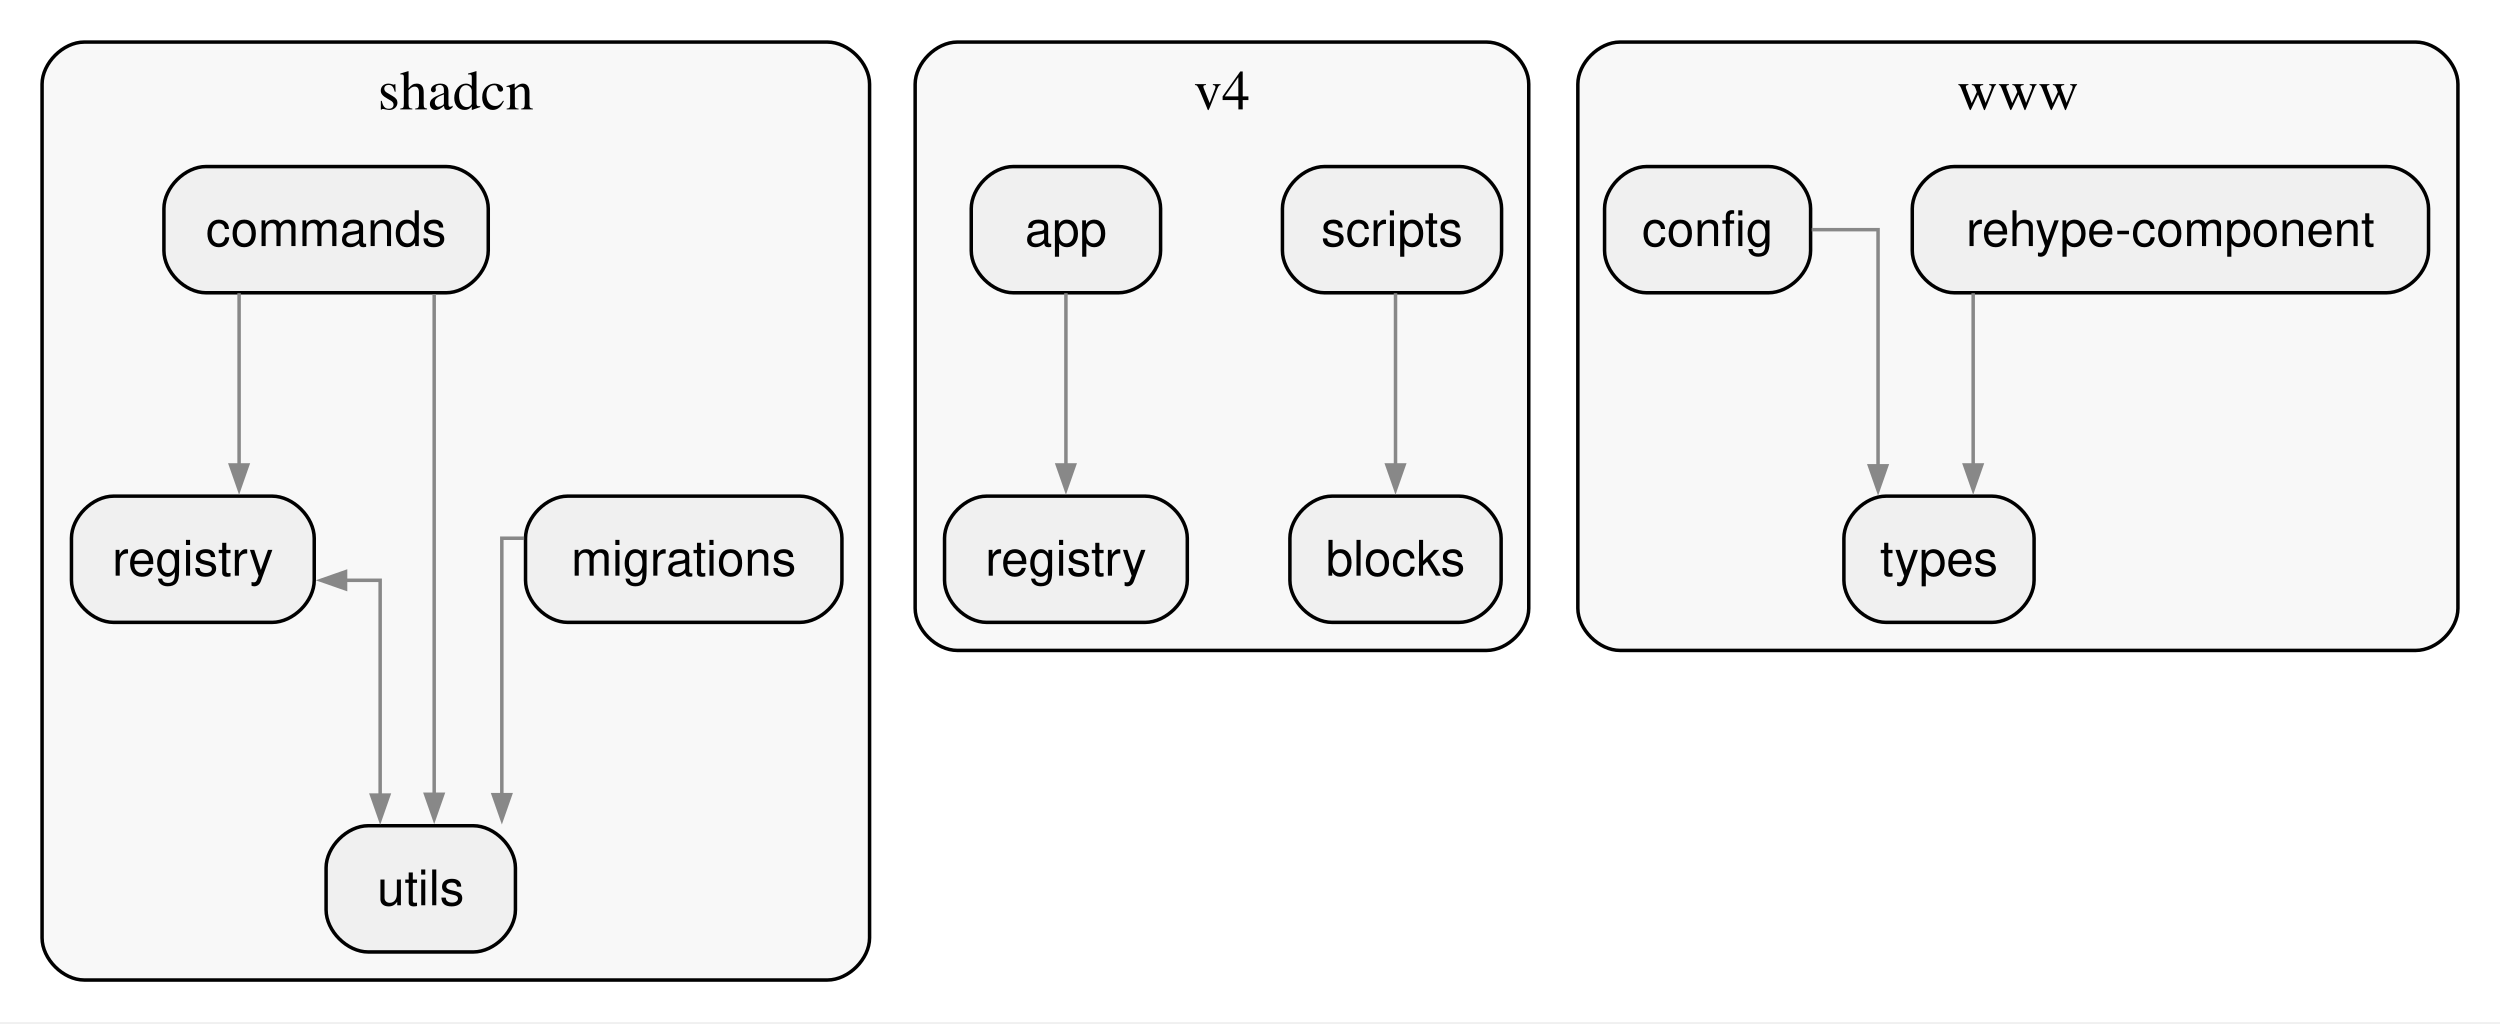
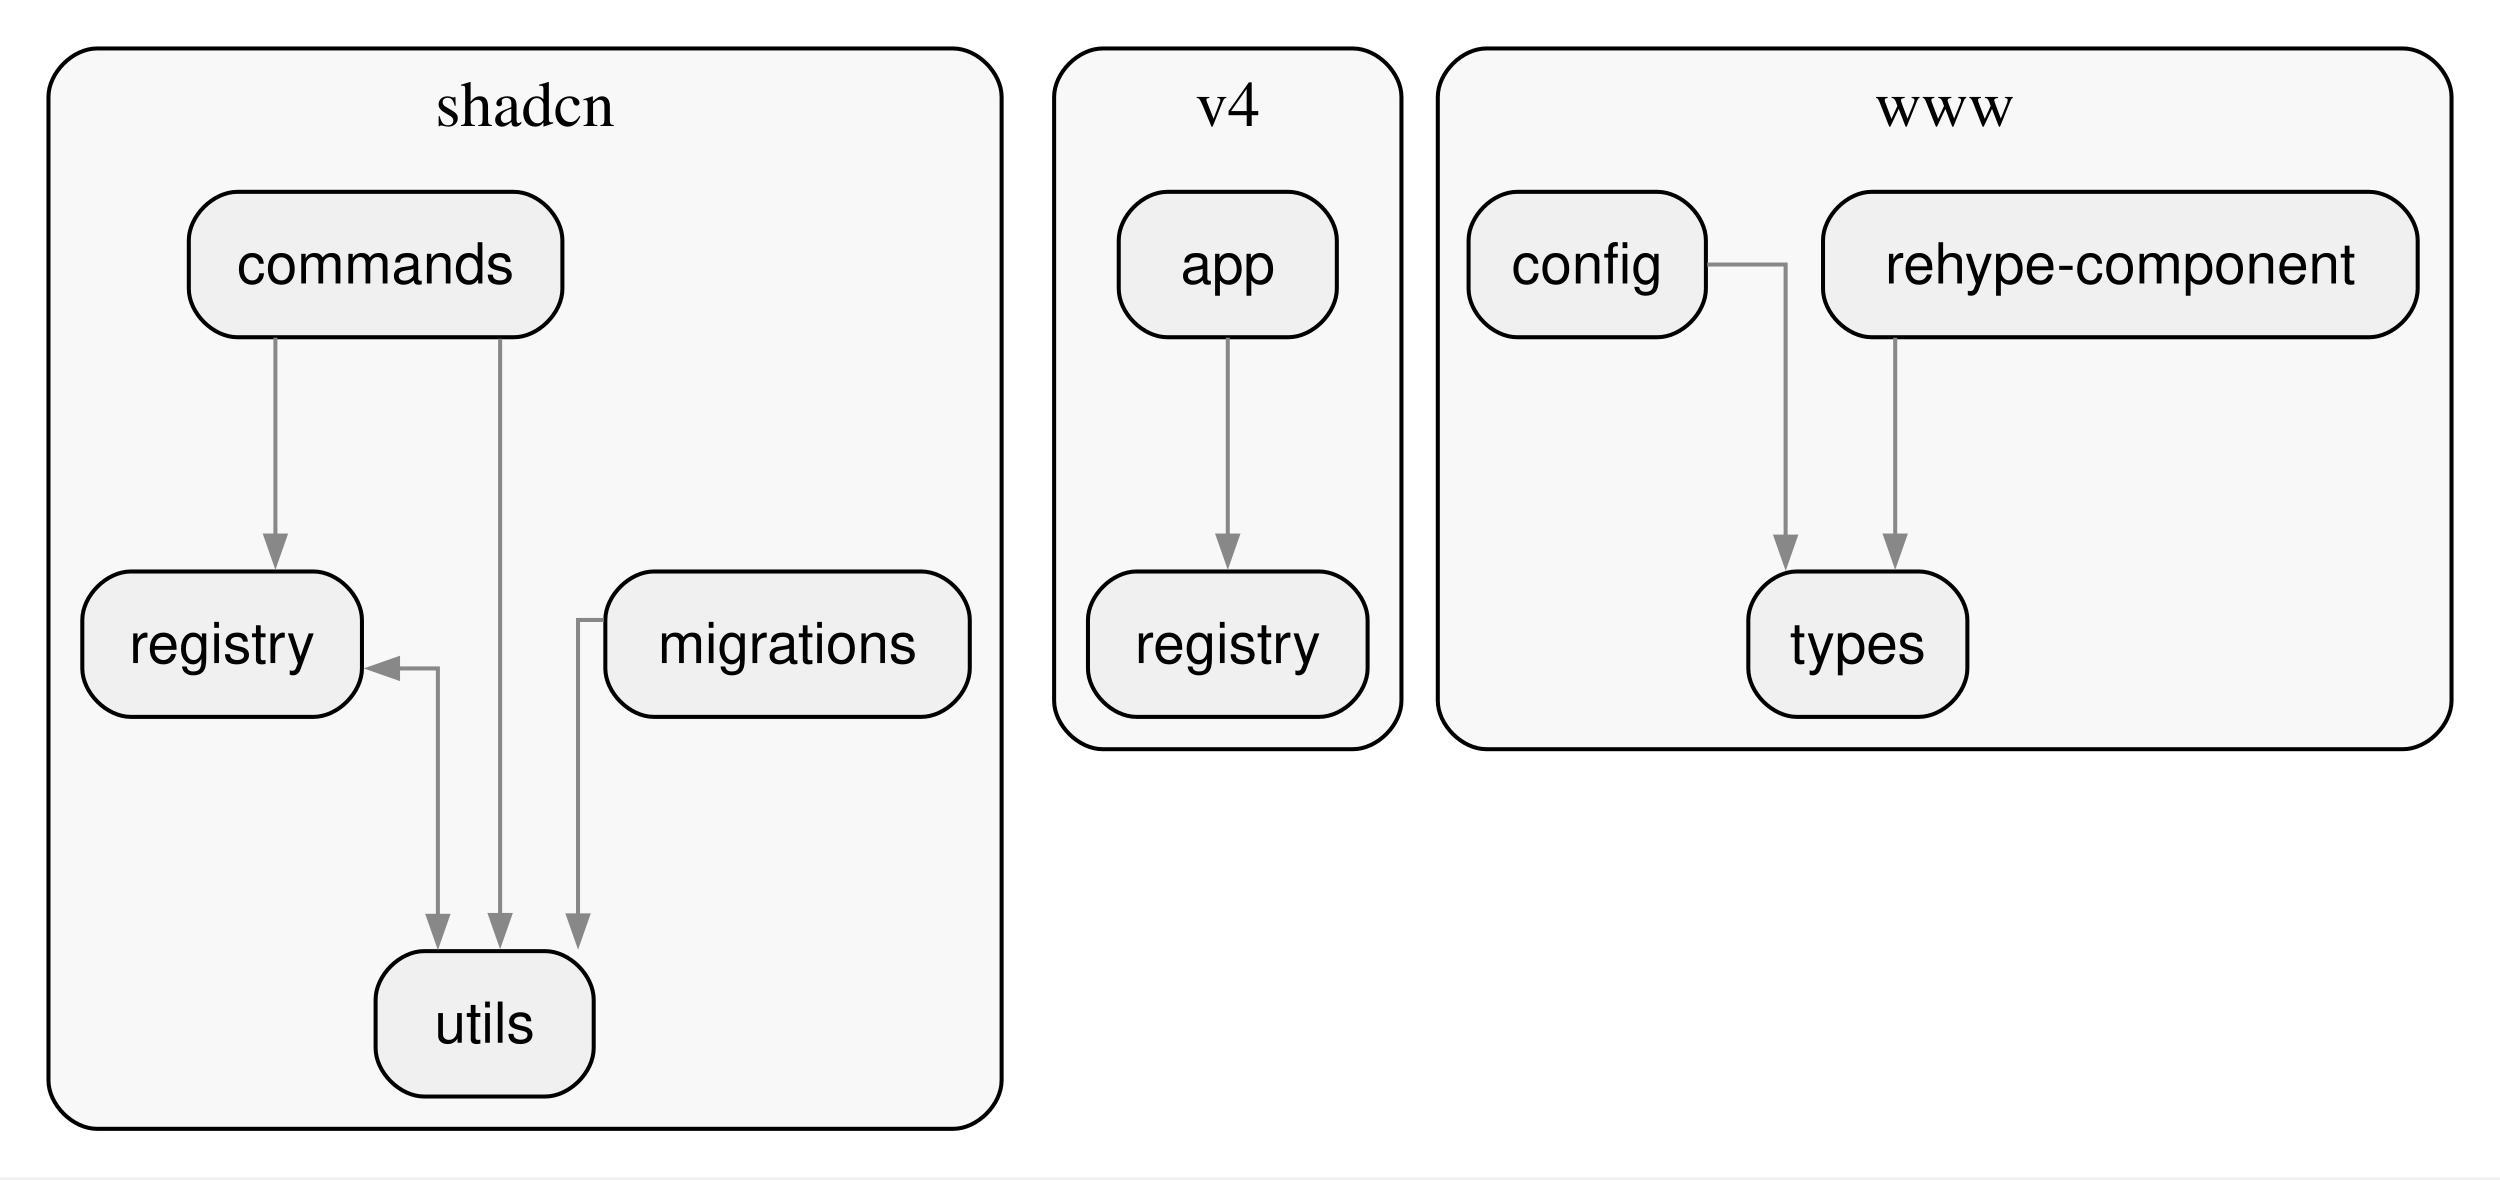
- <svg xmlns="http://www.w3.org/2000/svg" width="713pt" height="292pt" viewBox="0.00 0.00 713.00 292.00">
+ <svg xmlns="http://www.w3.org/2000/svg" width="619pt" height="292pt" viewBox="0.00 0.00 619.00 292.00">
  <g id="graph0" class="graph" transform="scale(1 1) rotate(0) translate(4 287.5)">
-     <polygon fill="white" stroke="none" points="-4,4 -4,-287.5 709,-287.5 709,4 -4,4" />
+     <polygon fill="white" stroke="none" points="-4,4 -4,-287.5 615,-287.5 615,4 -4,4" />
    <g id="clust1" class="cluster">
      <path fill="#f8f8f8" stroke="black" d="M20,-8C20,-8 232,-8 232,-8 238,-8 244,-14 244,-20 244,-20 244,-263.5 244,-263.5 244,-269.5 238,-275.5 232,-275.5 232,-275.5 20,-275.5 20,-275.5 14,-275.5 8,-269.5 8,-263.5 8,-263.5 8,-20 8,-20 8,-14 14,-8 20,-8" />
      <text xml:space="preserve" text-anchor="middle" x="126" y="-256.3" font-family="Times,serif" font-size="16.00">shadcn</text>
    </g>
    <g id="clust2" class="cluster">
-       <path fill="#f8f8f8" stroke="black" d="M269,-102C269,-102 420,-102 420,-102 426,-102 432,-108 432,-114 432,-114 432,-263.5 432,-263.5 432,-269.5 426,-275.5 420,-275.5 420,-275.5 269,-275.5 269,-275.5 263,-275.5 257,-269.5 257,-263.5 257,-263.5 257,-114 257,-114 257,-108 263,-102 269,-102" />
-       <text xml:space="preserve" text-anchor="middle" x="344.5" y="-256.3" font-family="Times,serif" font-size="16.00">v4</text>
+       <path fill="#f8f8f8" stroke="black" d="M269,-102C269,-102 331,-102 331,-102 337,-102 343,-108 343,-114 343,-114 343,-263.5 343,-263.5 343,-269.5 337,-275.5 331,-275.5 331,-275.5 269,-275.5 269,-275.5 263,-275.5 257,-269.5 257,-263.5 257,-263.5 257,-114 257,-114 257,-108 263,-102 269,-102" />
+       <text xml:space="preserve" text-anchor="middle" x="300" y="-256.3" font-family="Times,serif" font-size="16.00">v4</text>
    </g>
    <g id="clust3" class="cluster">
-       <path fill="#f8f8f8" stroke="black" d="M458,-102C458,-102 685,-102 685,-102 691,-102 697,-108 697,-114 697,-114 697,-263.5 697,-263.5 697,-269.5 691,-275.5 685,-275.5 685,-275.5 458,-275.5 458,-275.5 452,-275.5 446,-269.5 446,-263.5 446,-263.5 446,-114 446,-114 446,-108 452,-102 458,-102" />
-       <text xml:space="preserve" text-anchor="middle" x="571.5" y="-256.3" font-family="Times,serif" font-size="16.00">www</text>
+       <path fill="#f8f8f8" stroke="black" d="M364,-102C364,-102 591,-102 591,-102 597,-102 603,-108 603,-114 603,-114 603,-263.5 603,-263.5 603,-269.5 597,-275.5 591,-275.5 591,-275.5 364,-275.5 364,-275.5 358,-275.5 352,-269.5 352,-263.5 352,-263.5 352,-114 352,-114 352,-108 358,-102 364,-102" />
+       <text xml:space="preserve" text-anchor="middle" x="477.5" y="-256.3" font-family="Times,serif" font-size="16.00">www</text>
    </g>
    <g id="node1" class="node">
      <path fill="#f0f0f0" stroke="black" d="M123.25,-240C123.25,-240 54.75,-240 54.75,-240 48.75,-240 42.75,-234 42.75,-228 42.75,-228 42.75,-216 42.75,-216 42.75,-210 48.75,-204 54.75,-204 54.75,-204 123.25,-204 123.25,-204 129.25,-204 135.25,-210 135.25,-216 135.25,-216 135.25,-228 135.25,-228 135.25,-234 129.25,-240 123.25,-240" />
      <text xml:space="preserve" text-anchor="middle" x="89" y="-217.32" font-family="Helvetica,sans-Serif" font-size="14.00">commands</text>
    </g>
    <g id="node3" class="node">
      <path fill="#f0f0f0" stroke="black" d="M73.62,-146C73.62,-146 28.38,-146 28.38,-146 22.38,-146 16.38,-140 16.38,-134 16.38,-134 16.38,-122 16.38,-122 16.38,-116 22.38,-110 28.38,-110 28.38,-110 73.62,-110 73.62,-110 79.62,-110 85.62,-116 85.62,-122 85.62,-122 85.62,-134 85.62,-134 85.62,-140 79.62,-146 73.62,-146" />
      <text xml:space="preserve" text-anchor="middle" x="51" y="-123.33" font-family="Helvetica,sans-Serif" font-size="14.00">registry</text>
    </g>
    <g id="edge1" class="edge">
      <path fill="none" stroke="#888888" d="M64.19,-203.88C64.19,-203.88 64.19,-154.9 64.19,-154.9" />
      <polygon fill="#888888" stroke="#888888" points="66.64,-154.9 64.19,-147.9 61.74,-154.9 66.64,-154.9" />
    </g>
    <g id="node4" class="node">
      <path fill="#f0f0f0" stroke="black" d="M131,-52C131,-52 101,-52 101,-52 95,-52 89,-46 89,-40 89,-40 89,-28 89,-28 89,-22 95,-16 101,-16 101,-16 131,-16 131,-16 137,-16 143,-22 143,-28 143,-28 143,-40 143,-40 143,-46 137,-52 131,-52" />
      <text xml:space="preserve" text-anchor="middle" x="116" y="-29.32" font-family="Helvetica,sans-Serif" font-size="14.00">utils</text>
    </g>
    <g id="edge2" class="edge">
      <path fill="none" stroke="#888888" d="M119.83,-203.63C119.83,-203.63 119.83,-60.96 119.83,-60.96" />
      <polygon fill="#888888" stroke="#888888" points="122.28,-60.96 119.83,-53.96 117.38,-60.96 122.28,-60.96" />
    </g>
    <g id="node2" class="node">
      <path fill="#f0f0f0" stroke="black" d="M224.12,-146C224.12,-146 157.88,-146 157.88,-146 151.88,-146 145.88,-140 145.88,-134 145.88,-134 145.88,-122 145.88,-122 145.88,-116 151.88,-110 157.88,-110 157.88,-110 224.12,-110 224.12,-110 230.12,-110 236.12,-116 236.12,-122 236.12,-122 236.12,-134 236.12,-134 236.12,-140 230.12,-146 224.12,-146" />
      <text xml:space="preserve" text-anchor="middle" x="191" y="-123.33" font-family="Helvetica,sans-Serif" font-size="14.00">migrations</text>
    </g>
    <g id="edge3" class="edge">
      <path fill="none" stroke="#888888" d="M145.49,-134C141.61,-134 139.12,-134 139.12,-134 139.12,-134 139.12,-60.86 139.12,-60.86" />
      <polygon fill="#888888" stroke="#888888" points="141.58,-60.86 139.13,-53.86 136.68,-60.86 141.58,-60.86" />
    </g>
    <g id="edge4" class="edge">
      <path fill="none" stroke="#888888" d="M94.55,-122C94.55,-122 104.42,-122 104.42,-122 104.42,-122 104.42,-60.75 104.42,-60.75" />
      <polygon fill="#888888" stroke="#888888" points="94.55,-119.55 87.55,-122 94.55,-124.45 94.55,-119.55" />
      <polygon fill="#888888" stroke="#888888" points="106.87,-60.75 104.42,-53.75 101.97,-60.75 106.87,-60.75" />
    </g>
    <g id="node5" class="node">
      <path fill="#f0f0f0" stroke="black" d="M315,-240C315,-240 285,-240 285,-240 279,-240 273,-234 273,-228 273,-228 273,-216 273,-216 273,-210 279,-204 285,-204 285,-204 315,-204 315,-204 321,-204 327,-210 327,-216 327,-216 327,-228 327,-228 327,-234 321,-240 315,-240" />
      <text xml:space="preserve" text-anchor="middle" x="300" y="-217.32" font-family="Helvetica,sans-Serif" font-size="14.00">app</text>
    </g>
-     <g id="node7" class="node">
+     <g id="node6" class="node">
      <path fill="#f0f0f0" stroke="black" d="M322.62,-146C322.62,-146 277.38,-146 277.38,-146 271.38,-146 265.38,-140 265.38,-134 265.38,-134 265.38,-122 265.38,-122 265.38,-116 271.38,-110 277.38,-110 277.38,-110 322.62,-110 322.62,-110 328.62,-110 334.62,-116 334.62,-122 334.62,-122 334.62,-134 334.62,-134 334.62,-140 328.62,-146 322.62,-146" />
      <text xml:space="preserve" text-anchor="middle" x="300" y="-123.33" font-family="Helvetica,sans-Serif" font-size="14.00">registry</text>
    </g>
    <g id="edge6" class="edge">
      <path fill="none" stroke="#888888" d="M300,-203.88C300,-203.88 300,-154.9 300,-154.9" />
      <polygon fill="#888888" stroke="#888888" points="302.45,-154.9 300,-147.9 297.55,-154.9 302.45,-154.9" />
    </g>
-     <g id="node6" class="node">
-       <path fill="#f0f0f0" stroke="black" d="M412.12,-146C412.12,-146 375.88,-146 375.88,-146 369.88,-146 363.88,-140 363.88,-134 363.88,-134 363.88,-122 363.88,-122 363.88,-116 369.88,-110 375.88,-110 375.88,-110 412.12,-110 412.12,-110 418.12,-110 424.12,-116 424.12,-122 424.12,-122 424.12,-134 424.12,-134 424.12,-140 418.12,-146 412.12,-146" />
-       <text xml:space="preserve" text-anchor="middle" x="394" y="-123.33" font-family="Helvetica,sans-Serif" font-size="14.00">blocks</text>
+     <g id="node7" class="node">
+       <path fill="#f0f0f0" stroke="black" d="M406.38,-240C406.38,-240 371.62,-240 371.62,-240 365.62,-240 359.62,-234 359.62,-228 359.62,-228 359.62,-216 359.62,-216 359.62,-210 365.62,-204 371.62,-204 371.62,-204 406.38,-204 406.38,-204 412.38,-204 418.38,-210 418.38,-216 418.38,-216 418.38,-228 418.38,-228 418.38,-234 412.38,-240 406.38,-240" />
+       <text xml:space="preserve" text-anchor="middle" x="389" y="-217.32" font-family="Helvetica,sans-Serif" font-size="14.00">config</text>
+     </g>
+     <g id="node9" class="node">
+       <path fill="#f0f0f0" stroke="black" d="M471.12,-146C471.12,-146 440.88,-146 440.88,-146 434.88,-146 428.88,-140 428.88,-134 428.88,-134 428.88,-122 428.88,-122 428.88,-116 434.88,-110 440.88,-110 440.88,-110 471.12,-110 471.12,-110 477.12,-110 483.12,-116 483.12,-122 483.12,-122 483.12,-134 483.12,-134 483.12,-140 477.12,-146 471.12,-146" />
+       <text xml:space="preserve" text-anchor="middle" x="456" y="-123.33" font-family="Helvetica,sans-Serif" font-size="14.00">types</text>
+     </g>
+     <g id="edge7" class="edge">
+       <path fill="none" stroke="#888888" d="M418.71,-222C429.05,-222 438.12,-222 438.12,-222 438.12,-222 438.12,-154.64 438.12,-154.64" />
+       <polygon fill="#888888" stroke="#888888" points="440.58,-154.64 438.13,-147.64 435.68,-154.64 440.58,-154.64" />
    </g>
    <g id="node8" class="node">
-       <path fill="#f0f0f0" stroke="black" d="M412.25,-240C412.25,-240 373.75,-240 373.75,-240 367.75,-240 361.75,-234 361.75,-228 361.75,-228 361.75,-216 361.75,-216 361.75,-210 367.75,-204 373.75,-204 373.75,-204 412.25,-204 412.25,-204 418.25,-204 424.25,-210 424.25,-216 424.25,-216 424.25,-228 424.25,-228 424.25,-234 418.25,-240 412.25,-240" />
-       <text xml:space="preserve" text-anchor="middle" x="393" y="-217.32" font-family="Helvetica,sans-Serif" font-size="14.00">scripts</text>
-     </g>
-     <g id="edge7" class="edge">
-       <path fill="none" stroke="#888888" d="M394,-203.88C394,-203.88 394,-154.9 394,-154.9" />
-       <polygon fill="#888888" stroke="#888888" points="396.45,-154.9 394,-147.9 391.55,-154.9 396.45,-154.9" />
-     </g>
-     <g id="node9" class="node">
-       <path fill="#f0f0f0" stroke="black" d="M500.38,-240C500.38,-240 465.62,-240 465.62,-240 459.62,-240 453.62,-234 453.62,-228 453.62,-228 453.62,-216 453.62,-216 453.62,-210 459.62,-204 465.62,-204 465.62,-204 500.38,-204 500.38,-204 506.38,-204 512.38,-210 512.38,-216 512.38,-216 512.38,-228 512.38,-228 512.38,-234 506.38,-240 500.38,-240" />
-       <text xml:space="preserve" text-anchor="middle" x="483" y="-217.32" font-family="Helvetica,sans-Serif" font-size="14.00">config</text>
-     </g>
-     <g id="node11" class="node">
-       <path fill="#f0f0f0" stroke="black" d="M564.12,-146C564.12,-146 533.88,-146 533.88,-146 527.88,-146 521.88,-140 521.88,-134 521.88,-134 521.88,-122 521.88,-122 521.88,-116 527.88,-110 533.88,-110 533.88,-110 564.12,-110 564.12,-110 570.12,-110 576.12,-116 576.12,-122 576.12,-122 576.12,-134 576.12,-134 576.12,-140 570.12,-146 564.12,-146" />
-       <text xml:space="preserve" text-anchor="middle" x="549" y="-123.33" font-family="Helvetica,sans-Serif" font-size="14.00">types</text>
+       <path fill="#f0f0f0" stroke="black" d="M582.62,-240C582.62,-240 459.38,-240 459.38,-240 453.38,-240 447.38,-234 447.38,-228 447.38,-228 447.38,-216 447.38,-216 447.38,-210 453.38,-204 459.38,-204 459.38,-204 582.62,-204 582.62,-204 588.62,-204 594.62,-210 594.62,-216 594.62,-216 594.62,-228 594.62,-228 594.62,-234 588.62,-240 582.62,-240" />
+       <text xml:space="preserve" text-anchor="middle" x="521" y="-217.32" font-family="Helvetica,sans-Serif" font-size="14.00">rehype-component</text>
    </g>
    <g id="edge8" class="edge">
-       <path fill="none" stroke="#888888" d="M512.69,-222C522.81,-222 531.62,-222 531.62,-222 531.62,-222 531.62,-154.64 531.62,-154.64" />
-       <polygon fill="#888888" stroke="#888888" points="534.08,-154.64 531.63,-147.64 529.18,-154.64 534.08,-154.64" />
-     </g>
-     <g id="node10" class="node">
-       <path fill="#f0f0f0" stroke="black" d="M676.62,-240C676.62,-240 553.38,-240 553.38,-240 547.38,-240 541.38,-234 541.38,-228 541.38,-228 541.38,-216 541.38,-216 541.38,-210 547.38,-204 553.38,-204 553.38,-204 676.62,-204 676.62,-204 682.62,-204 688.62,-210 688.62,-216 688.62,-216 688.62,-228 688.62,-228 688.62,-234 682.62,-240 676.62,-240" />
-       <text xml:space="preserve" text-anchor="middle" x="615" y="-217.32" font-family="Helvetica,sans-Serif" font-size="14.00">rehype-component</text>
-     </g>
-     <g id="edge9" class="edge">
-       <path fill="none" stroke="#888888" d="M558.75,-203.88C558.75,-203.88 558.75,-154.9 558.75,-154.9" />
-       <polygon fill="#888888" stroke="#888888" points="561.2,-154.9 558.75,-147.9 556.3,-154.9 561.2,-154.9" />
+       <path fill="none" stroke="#888888" d="M465.25,-203.88C465.25,-203.88 465.25,-154.9 465.25,-154.9" />
+       <polygon fill="#888888" stroke="#888888" points="467.7,-154.9 465.25,-147.9 462.8,-154.9 467.7,-154.9" />
    </g>
  </g>
</svg>
